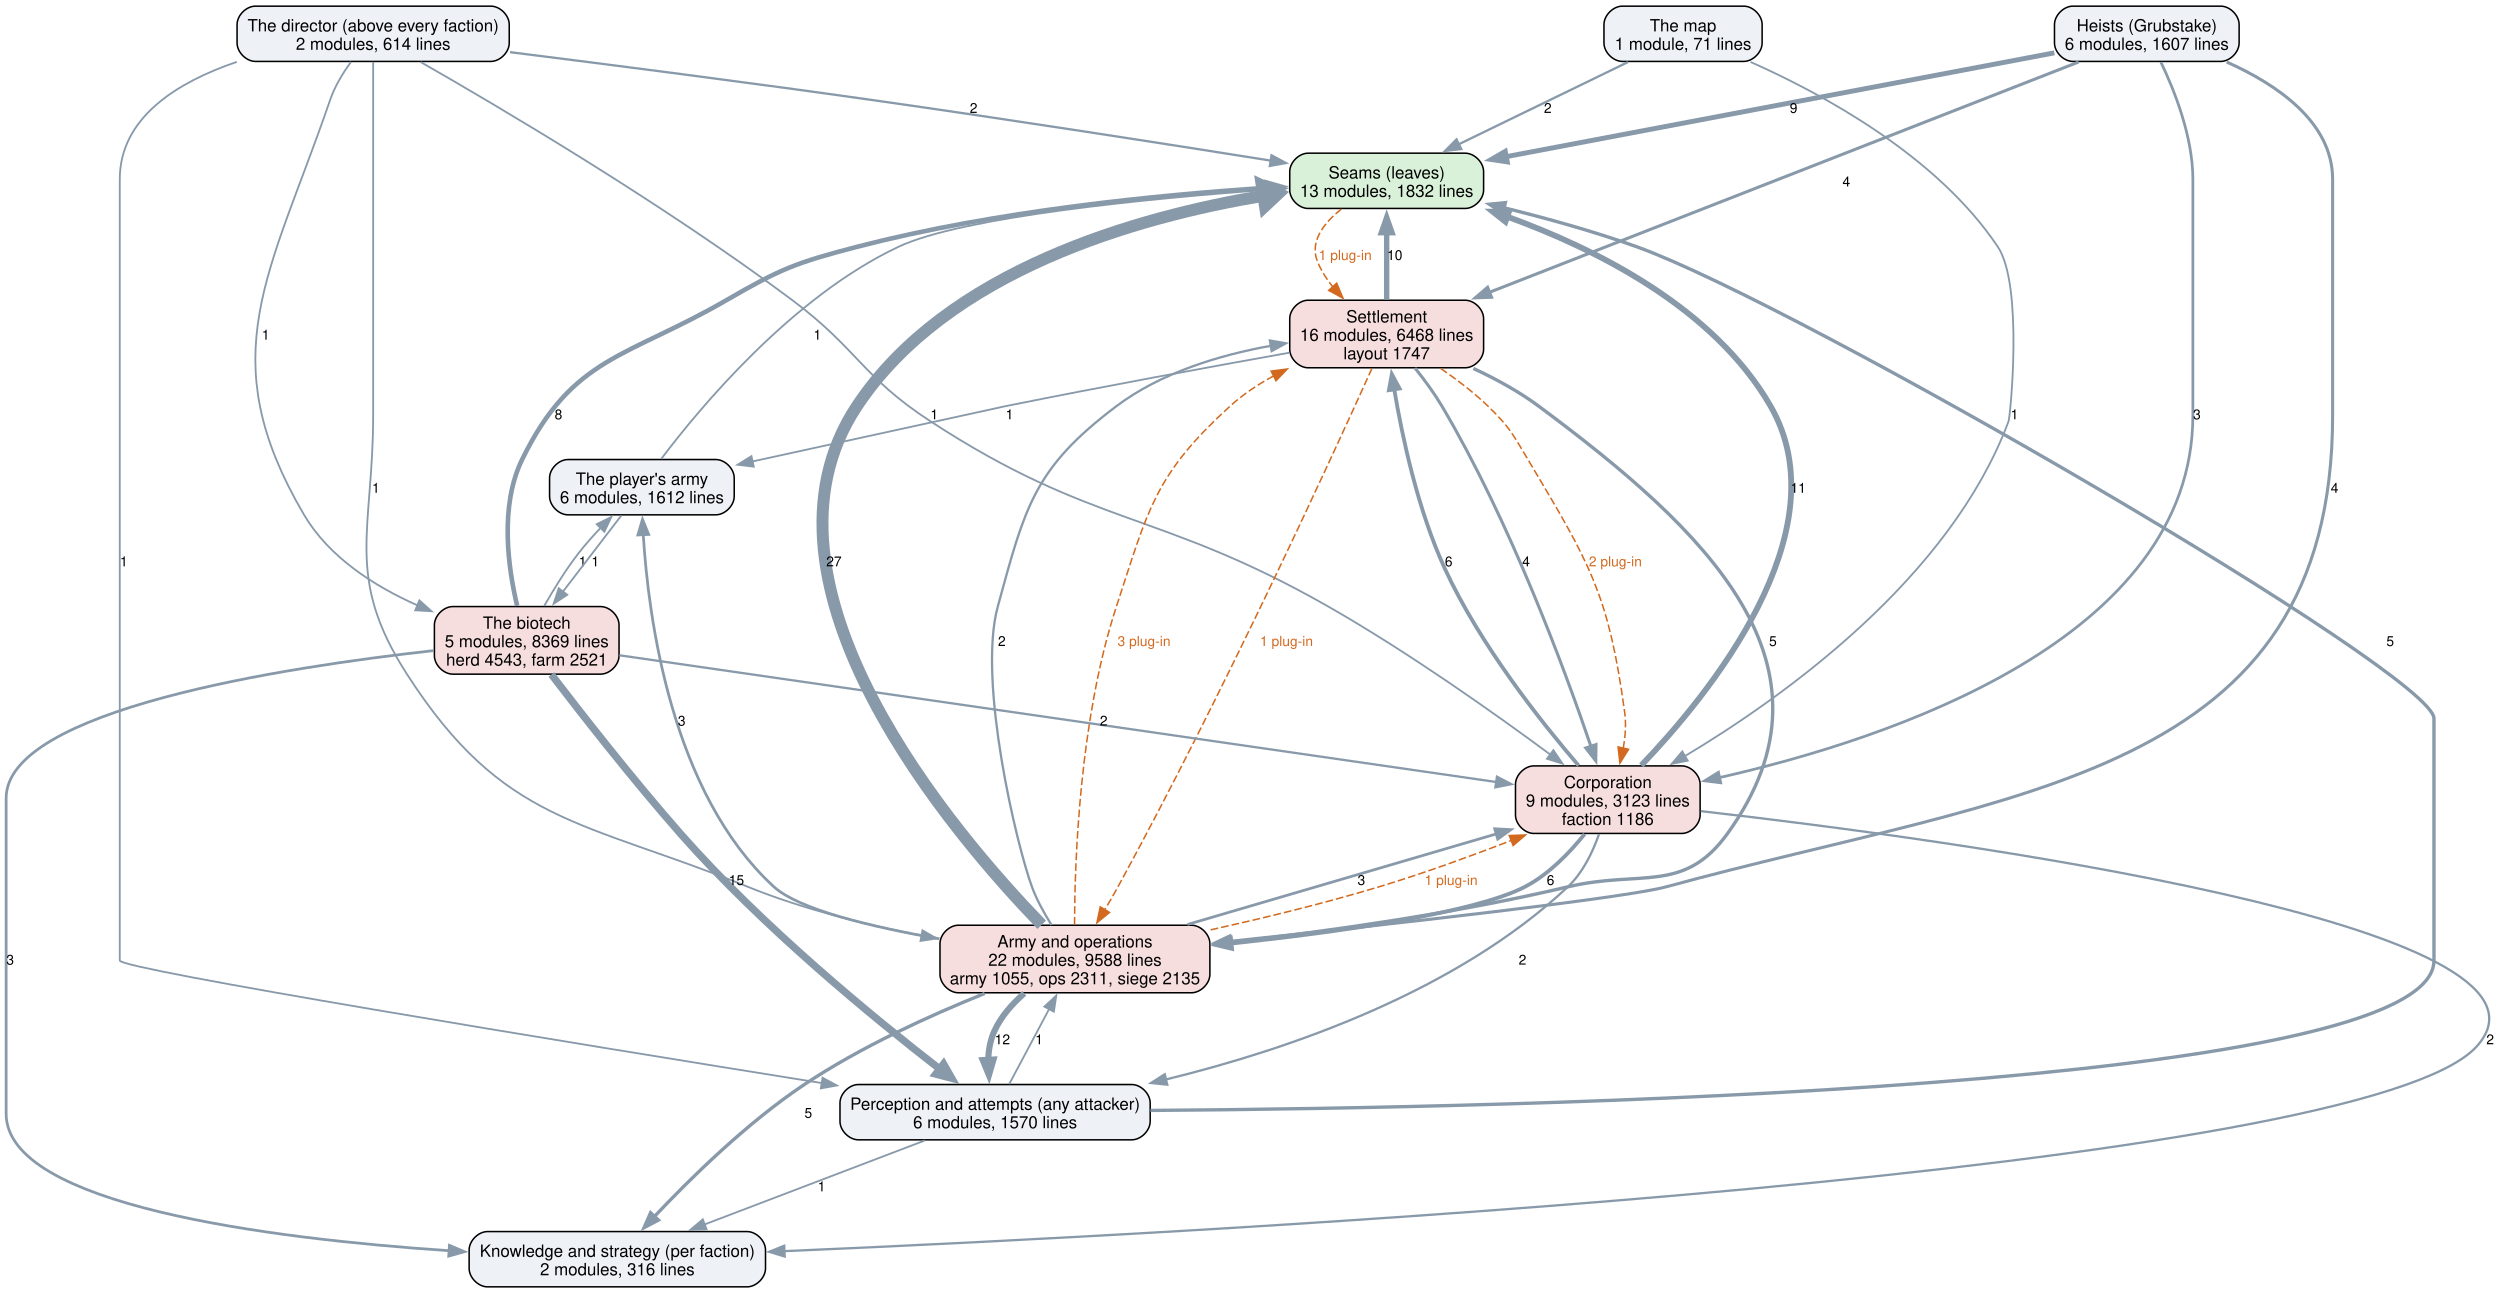
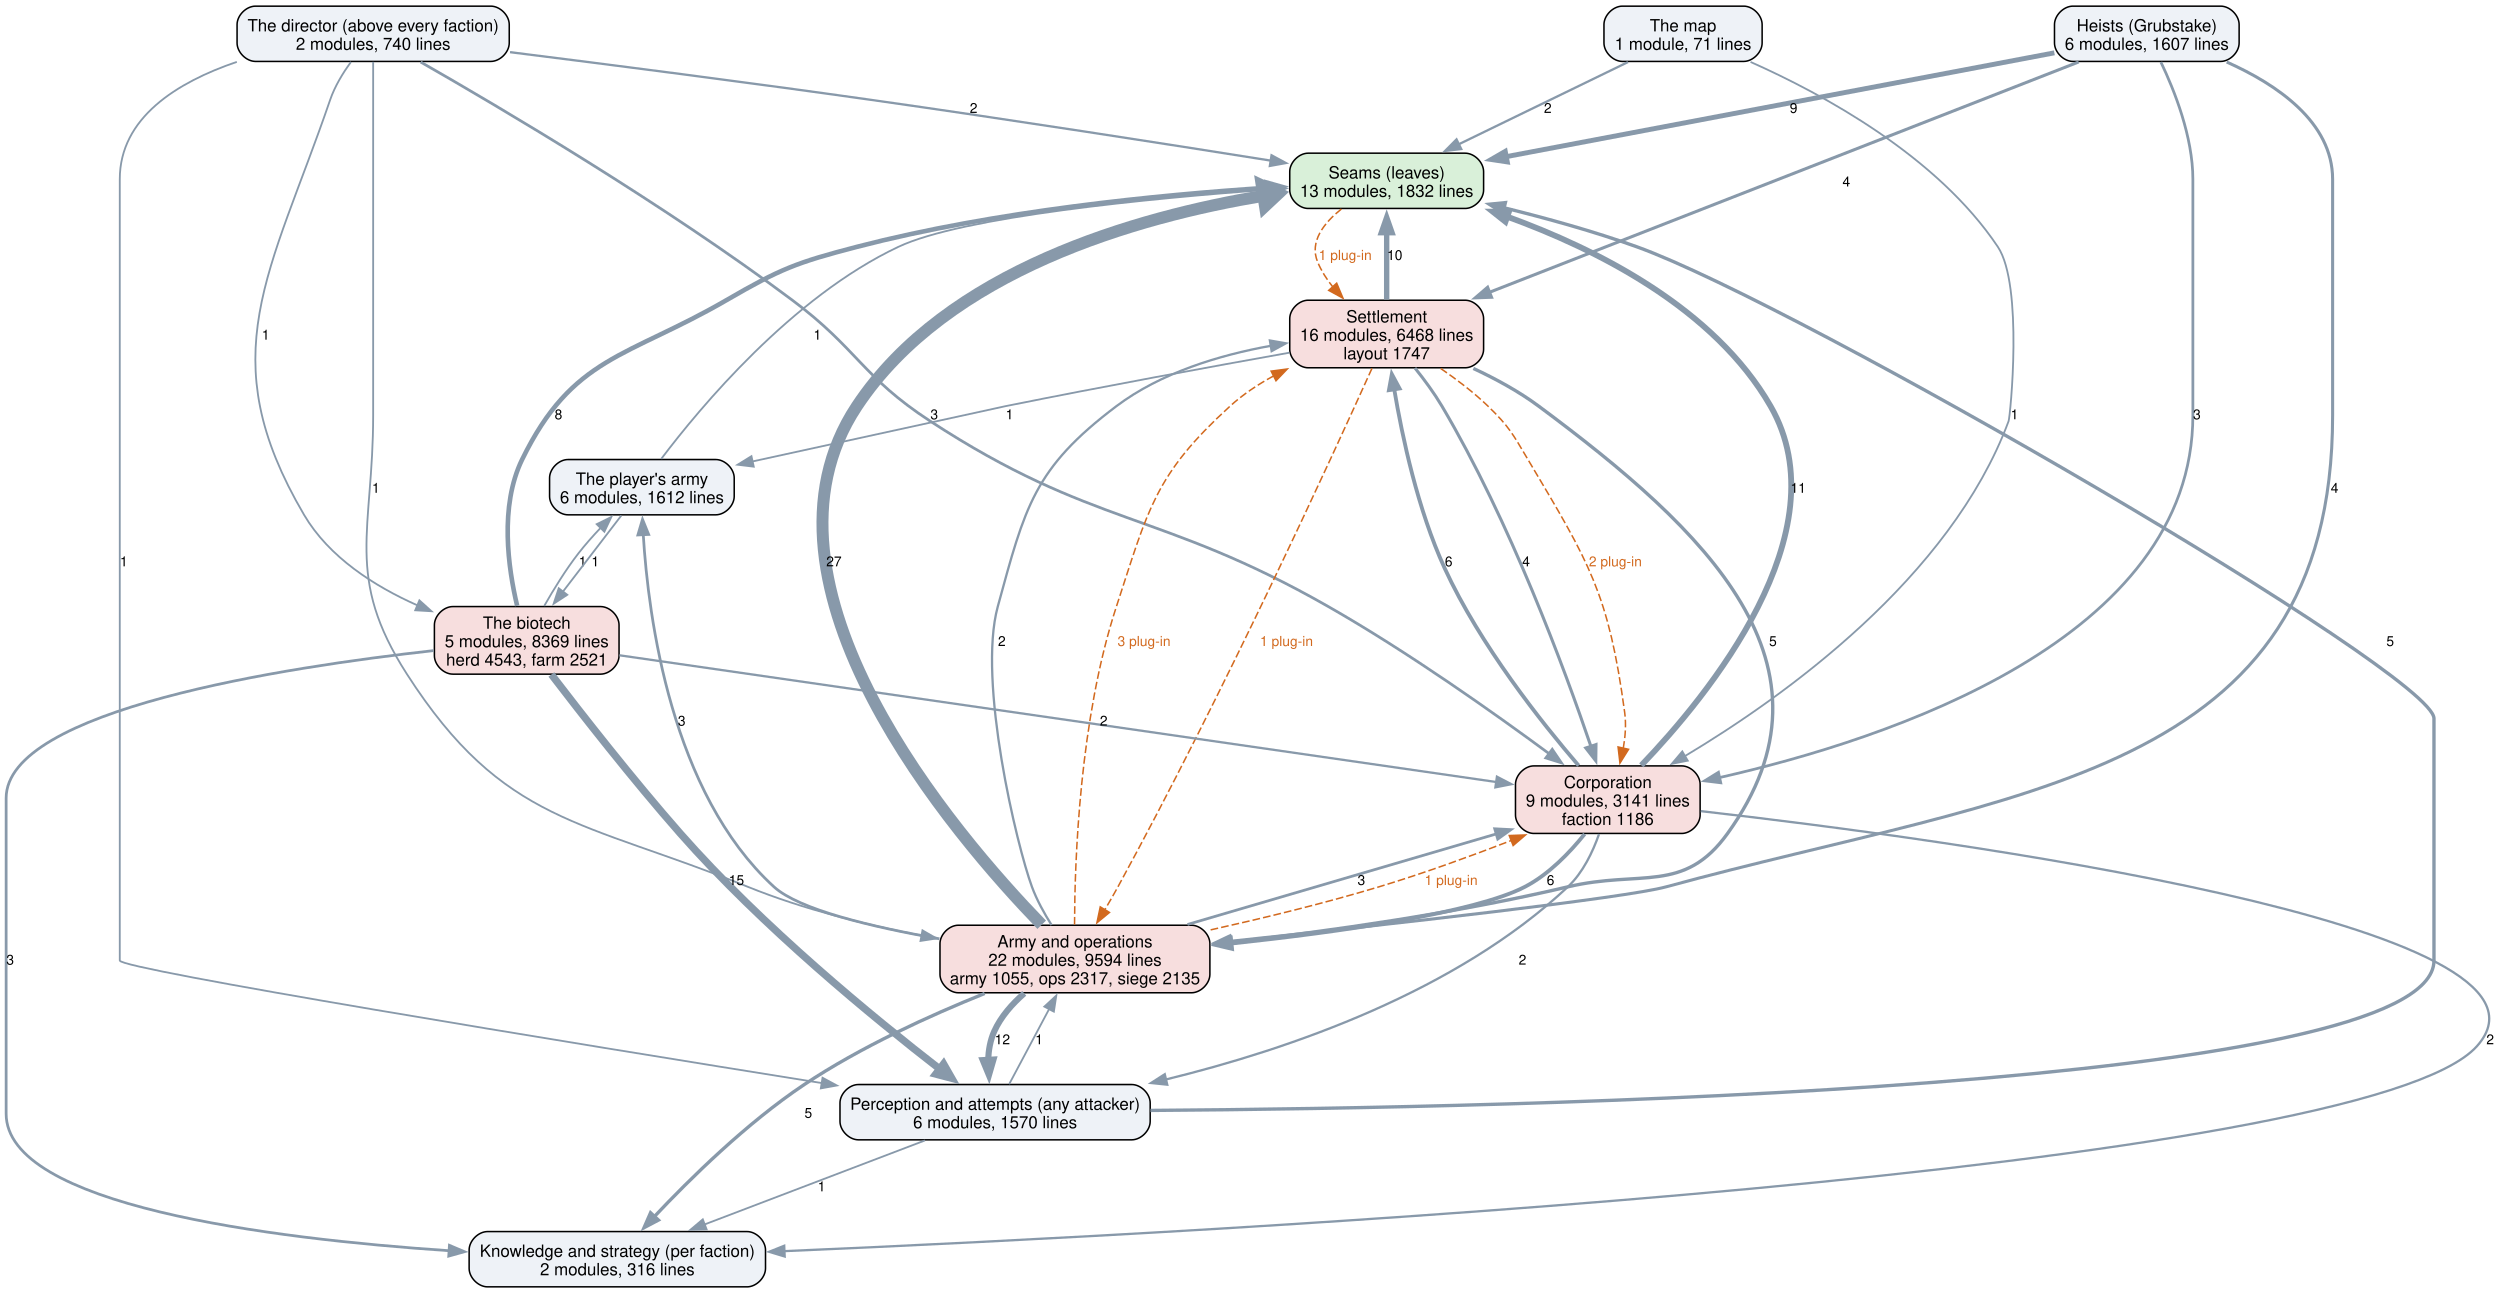
<svg xmlns="http://www.w3.org/2000/svg" width="1628pt" height="842pt" viewBox="0.00 0.00 1628.00 842.00">
  <g id="graph0" class="graph" transform="scale(1 1) rotate(0) translate(4 838)">
    <polygon fill="white" stroke="none" points="-4,4 -4,-838 1624.22,-838 1624.22,4 -4,4" />
    <g id="node1" class="node">
      <path fill="#d9f0d9" stroke="black" d="M950.12,-738.25C950.12,-738.25 847.88,-738.25 847.88,-738.25 841.88,-738.25 835.88,-732.25 835.88,-726.25 835.88,-726.25 835.88,-714.25 835.88,-714.25 835.88,-708.25 841.88,-702.25 847.88,-702.25 847.88,-702.25 950.12,-702.25 950.12,-702.25 956.12,-702.25 962.12,-708.25 962.12,-714.25 962.12,-714.25 962.12,-726.25 962.12,-726.25 962.12,-732.25 956.12,-738.25 950.12,-738.25" />
      <text xml:space="preserve" text-anchor="middle" x="899" y="-721.8" font-family="Helvetica,sans-Serif" font-size="11.00">Seams (leaves)</text>
      <text xml:space="preserve" text-anchor="middle" x="899" y="-709.8" font-family="Helvetica,sans-Serif" font-size="11.00">13 modules, 1832 lines</text>
    </g>
    <g id="node6" class="node">
      <path fill="#f7dede" stroke="black" d="M950.12,-642.5C950.12,-642.5 847.88,-642.5 847.88,-642.5 841.88,-642.5 835.88,-636.5 835.88,-630.5 835.88,-630.5 835.88,-610.5 835.88,-610.5 835.88,-604.5 841.88,-598.5 847.88,-598.5 847.88,-598.5 950.12,-598.5 950.12,-598.5 956.12,-598.5 962.12,-604.5 962.12,-610.5 962.12,-610.5 962.12,-630.5 962.12,-630.5 962.12,-636.5 956.12,-642.5 950.12,-642.5" />
      <text xml:space="preserve" text-anchor="middle" x="899" y="-628.05" font-family="Helvetica,sans-Serif" font-size="11.00">Settlement</text>
      <text xml:space="preserve" text-anchor="middle" x="899" y="-616.05" font-family="Helvetica,sans-Serif" font-size="11.00">16 modules, 6468 lines</text>
      <text xml:space="preserve" text-anchor="middle" x="899" y="-604.05" font-family="Helvetica,sans-Serif" font-size="11.00">layout 1747</text>
    </g>
    <g id="edge39" class="edge">
      <path fill="none" stroke="#d2691e" stroke-dasharray="5,2" d="M869.53,-701.92C858,-692.72 848.65,-680.62 854,-667.5 856.37,-661.68 859.88,-656.2 863.9,-651.19" />
      <polygon fill="#d2691e" stroke="#d2691e" points="866.44,-653.59 870.55,-643.82 861.25,-648.9 866.44,-653.59" />
      <text xml:space="preserve" text-anchor="middle" x="872" y="-668.7" font-family="Helvetica,sans-Serif" font-size="9.00" fill="#d2691e">1 plug-in</text>
    </g>
    <g id="node2" class="node">
      <path fill="#eef2f7" stroke="black" d="M733,-131.75C733,-131.75 555,-131.75 555,-131.75 549,-131.75 543,-125.75 543,-119.75 543,-119.75 543,-107.75 543,-107.75 543,-101.75 549,-95.75 555,-95.75 555,-95.75 733,-95.75 733,-95.75 739,-95.75 745,-101.75 745,-107.75 745,-107.75 745,-119.75 745,-119.75 745,-125.75 739,-131.75 733,-131.75" />
      <text xml:space="preserve" text-anchor="middle" x="644" y="-115.3" font-family="Helvetica,sans-Serif" font-size="11.00">Perception and attempts (any attacker)</text>
      <text xml:space="preserve" text-anchor="middle" x="644" y="-103.3" font-family="Helvetica,sans-Serif" font-size="11.00">6 modules, 1570 lines</text>
    </g>
    <g id="edge18" class="edge">
      <path fill="none" stroke="#8899aa" stroke-width="2.2" d="M745.17,-114.89C987.45,-116.57 1581,-129.19 1581,-212.5 1581,-370.12 1581,-370.12 1581,-370.12 1581,-399.3 1167.37,-639.31 1062,-677.25 1034.23,-687.25 1003,-695.9 975.36,-702.7" />
      <polygon fill="#8899aa" stroke="#8899aa" stroke-width="2.2" points="974.67,-699.27 965.77,-705.01 976.31,-706.07 974.67,-699.27" />
      <text xml:space="preserve" text-anchor="middle" x="1552.5" y="-417.32" font-family="Helvetica,sans-Serif" font-size="9.00">5</text>
    </g>
    <g id="node3" class="node">
      <path fill="#eef2f7" stroke="black" d="M482.5,-36C482.5,-36 313.5,-36 313.5,-36 307.5,-36 301.5,-30 301.5,-24 301.5,-24 301.5,-12 301.5,-12 301.5,-6 307.5,0 313.5,0 313.5,0 482.5,0 482.5,0 488.5,0 494.5,-6 494.5,-12 494.5,-12 494.5,-24 494.5,-24 494.5,-30 488.5,-36 482.5,-36" />
      <text xml:space="preserve" text-anchor="middle" x="398" y="-19.55" font-family="Helvetica,sans-Serif" font-size="11.00">Knowledge and strategy (per faction)</text>
      <text xml:space="preserve" text-anchor="middle" x="398" y="-7.55" font-family="Helvetica,sans-Serif" font-size="11.00">2 modules, 316 lines</text>
    </g>
    <g id="edge17" class="edge">
      <path fill="none" stroke="#8899aa" stroke-width="1.2" d="M598.31,-95.34C557.79,-79.89 498.44,-57.28 454.87,-40.67" />
      <polygon fill="#8899aa" stroke="#8899aa" stroke-width="1.2" points="456.15,-37.42 445.56,-37.13 453.66,-43.96 456.15,-37.42" />
      <text xml:space="preserve" text-anchor="middle" x="531" y="-62.2" font-family="Helvetica,sans-Serif" font-size="9.00">1</text>
    </g>
    <g id="node7" class="node">
      <path fill="#f7dede" stroke="black" d="M771.88,-235.5C771.88,-235.5 620.12,-235.5 620.12,-235.5 614.12,-235.5 608.12,-229.5 608.12,-223.5 608.12,-223.5 608.12,-203.5 608.12,-203.5 608.12,-197.5 614.12,-191.5 620.12,-191.5 620.12,-191.5 771.88,-191.5 771.88,-191.5 777.88,-191.5 783.88,-197.5 783.88,-203.5 783.88,-203.5 783.88,-223.5 783.88,-223.5 783.88,-229.5 777.88,-235.5 771.88,-235.5" />
      <text xml:space="preserve" text-anchor="middle" x="696" y="-221.05" font-family="Helvetica,sans-Serif" font-size="11.00">Army and operations</text>
-       <text xml:space="preserve" text-anchor="middle" x="696" y="-209.05" font-family="Helvetica,sans-Serif" font-size="11.00">22 modules, 9588 lines</text>
-       <text xml:space="preserve" text-anchor="middle" x="696" y="-197.05" font-family="Helvetica,sans-Serif" font-size="11.00">army 1055, ops 2311, siege 2135</text>
+       <text xml:space="preserve" text-anchor="middle" x="696" y="-209.05" font-family="Helvetica,sans-Serif" font-size="11.00">22 modules, 9594 lines</text>
+       <text xml:space="preserve" text-anchor="middle" x="696" y="-197.05" font-family="Helvetica,sans-Serif" font-size="11.00">army 1055, ops 2317, siege 2135</text>
    </g>
    <g id="edge16" class="edge">
      <path fill="none" stroke="#8899aa" stroke-width="1.2" d="M653.18,-132.01C660.4,-145.58 670.64,-164.84 679.3,-181.11" />
      <polygon fill="#8899aa" stroke="#8899aa" stroke-width="1.2" points="676.08,-182.5 683.86,-189.69 682.26,-179.21 676.08,-182.5" />
      <text xml:space="preserve" text-anchor="middle" x="672.62" y="-157.95" font-family="Helvetica,sans-Serif" font-size="9.00">1</text>
    </g>
    <g id="node4" class="node">
      <path fill="#eef2f7" stroke="black" d="M315.62,-834C315.62,-834 162.38,-834 162.38,-834 156.38,-834 150.38,-828 150.38,-822 150.38,-822 150.38,-810 150.38,-810 150.38,-804 156.38,-798 162.38,-798 162.38,-798 315.62,-798 315.62,-798 321.62,-798 327.62,-804 327.62,-810 327.62,-810 327.62,-822 327.62,-822 327.62,-828 321.62,-834 315.62,-834" />
      <text xml:space="preserve" text-anchor="middle" x="239" y="-817.55" font-family="Helvetica,sans-Serif" font-size="11.00">The director (above every faction)</text>
-       <text xml:space="preserve" text-anchor="middle" x="239" y="-805.55" font-family="Helvetica,sans-Serif" font-size="11.00">2 modules, 614 lines</text>
+       <text xml:space="preserve" text-anchor="middle" x="239" y="-805.55" font-family="Helvetica,sans-Serif" font-size="11.00">2 modules, 740 lines</text>
    </g>
    <g id="edge31" class="edge">
      <path fill="none" stroke="#8899aa" stroke-width="1.5" d="M328.12,-804.03C393.25,-795.87 483.68,-784.25 563,-773 652.72,-760.28 755.68,-744.2 823.72,-733.37" />
      <polygon fill="#8899aa" stroke="#8899aa" stroke-width="1.5" points="824.02,-736.87 833.35,-731.84 822.92,-729.95 824.02,-736.87" />
      <text xml:space="preserve" text-anchor="middle" x="630.01" y="-764.45" font-family="Helvetica,sans-Serif" font-size="9.00">2</text>
    </g>
    <g id="edge30" class="edge">
      <path fill="none" stroke="#8899aa" stroke-width="1.2" d="M150.22,-797.71C111.17,-784.43 74,-761.28 74,-721.25 74,-721.25 74,-721.25 74,-212.5 74,-206.76 365.41,-159.25 531.51,-132.64" />
      <polygon fill="#8899aa" stroke="#8899aa" stroke-width="1.2" points="531.64,-136.17 540.96,-131.13 530.53,-129.25 531.64,-136.17" />
      <text xml:space="preserve" text-anchor="middle" x="76.62" y="-469.2" font-family="Helvetica,sans-Serif" font-size="9.00">1</text>
    </g>
    <g id="node5" class="node">
      <path fill="#f7dede" stroke="black" d="M1091.12,-339.25C1091.12,-339.25 994.88,-339.25 994.88,-339.25 988.88,-339.25 982.88,-333.25 982.88,-327.25 982.88,-327.25 982.88,-307.25 982.88,-307.25 982.88,-301.25 988.88,-295.25 994.88,-295.25 994.88,-295.25 1091.12,-295.25 1091.12,-295.25 1097.12,-295.25 1103.12,-301.25 1103.12,-307.25 1103.12,-307.25 1103.12,-327.25 1103.12,-327.25 1103.12,-333.25 1097.12,-339.25 1091.12,-339.25" />
      <text xml:space="preserve" text-anchor="middle" x="1043" y="-324.8" font-family="Helvetica,sans-Serif" font-size="11.00">Corporation</text>
-       <text xml:space="preserve" text-anchor="middle" x="1043" y="-312.8" font-family="Helvetica,sans-Serif" font-size="11.00">9 modules, 3123 lines</text>
+       <text xml:space="preserve" text-anchor="middle" x="1043" y="-312.8" font-family="Helvetica,sans-Serif" font-size="11.00">9 modules, 3141 lines</text>
      <text xml:space="preserve" text-anchor="middle" x="1043" y="-300.8" font-family="Helvetica,sans-Serif" font-size="11.00">faction 1186</text>
    </g>
    <g id="edge29" class="edge">
-       <path fill="none" stroke="#8899aa" stroke-width="1.2" d="M269.92,-797.6C321.64,-768.04 428.25,-705.1 512,-642.5 554.51,-610.73 557.3,-592.75 601.75,-563.75 708.21,-494.3 750.59,-505.98 861,-443 913.23,-413.21 969.84,-373.05 1005.82,-346.43" />
-       <polygon fill="#8899aa" stroke="#8899aa" stroke-width="1.2" points="1007.56,-349.5 1013.49,-340.73 1003.38,-343.88 1007.56,-349.5" />
-       <text xml:space="preserve" text-anchor="middle" x="604.38" y="-564.95" font-family="Helvetica,sans-Serif" font-size="9.00">1</text>
+       <path fill="none" stroke="#8899aa" stroke-width="1.8" d="M269.92,-797.6C321.64,-768.04 428.25,-705.1 512,-642.5 554.51,-610.73 557.3,-592.75 601.75,-563.75 708.21,-494.3 750.59,-505.98 861,-443 912.79,-413.46 968.87,-373.73 1004.89,-347.12" />
+       <polygon fill="#8899aa" stroke="#8899aa" stroke-width="1.8" points="1006.82,-350.04 1012.76,-341.27 1002.65,-344.42 1006.82,-350.04" />
+       <text xml:space="preserve" text-anchor="middle" x="604.38" y="-564.95" font-family="Helvetica,sans-Serif" font-size="9.00">3</text>
    </g>
    <g id="edge28" class="edge">
      <path fill="none" stroke="#8899aa" stroke-width="1.2" d="M239,-797.72C239,-778.91 239,-747.94 239,-721.25 239,-721.25 239,-721.25 239,-567.62 239,-492.05 220.13,-462.57 261,-399 323.89,-301.18 375.23,-304.2 483,-260.5 518.82,-245.97 559.98,-235.71 596.51,-228.63" />
      <polygon fill="#8899aa" stroke="#8899aa" stroke-width="1.2" points="596.72,-232.15 605.9,-226.87 595.43,-225.27 596.72,-232.15" />
      <text xml:space="preserve" text-anchor="middle" x="240.73" y="-517.08" font-family="Helvetica,sans-Serif" font-size="9.00">1</text>
    </g>
    <g id="node9" class="node">
      <path fill="#f7dede" stroke="black" d="M387.12,-443C387.12,-443 290.88,-443 290.88,-443 284.88,-443 278.88,-437 278.88,-431 278.88,-431 278.88,-411 278.88,-411 278.88,-405 284.88,-399 290.88,-399 290.88,-399 387.12,-399 387.12,-399 393.12,-399 399.12,-405 399.12,-411 399.12,-411 399.12,-431 399.12,-431 399.12,-437 393.12,-443 387.12,-443" />
      <text xml:space="preserve" text-anchor="middle" x="339" y="-428.55" font-family="Helvetica,sans-Serif" font-size="11.00">The biotech</text>
      <text xml:space="preserve" text-anchor="middle" x="339" y="-416.55" font-family="Helvetica,sans-Serif" font-size="11.00">5 modules, 8369 lines</text>
      <text xml:space="preserve" text-anchor="middle" x="339" y="-404.55" font-family="Helvetica,sans-Serif" font-size="11.00">herd 4543, farm 2521</text>
    </g>
    <g id="edge32" class="edge">
      <path fill="none" stroke="#8899aa" stroke-width="1.2" d="M224.53,-797.69C219.33,-790.5 214.01,-781.79 211,-773 171.98,-659.15 133.02,-606.51 194,-502.75 210.25,-475.11 239.77,-456.24 267.95,-443.74" />
      <polygon fill="#8899aa" stroke="#8899aa" stroke-width="1.2" points="269.11,-447.05 276.98,-439.96 266.41,-440.59 269.11,-447.05" />
      <text xml:space="preserve" text-anchor="middle" x="168.99" y="-616.83" font-family="Helvetica,sans-Serif" font-size="9.00">1</text>
    </g>
    <g id="edge10" class="edge">
      <path fill="none" stroke="#8899aa" stroke-width="3.8" d="M1064.8,-339.61C1107.93,-384.57 1196.09,-491.54 1149,-573.5 1112.37,-637.25 1035.92,-675.75 977.15,-697.03" />
      <polygon fill="#8899aa" stroke="#8899aa" stroke-width="3.8" points="976.35,-693.6 968.05,-700.18 978.65,-700.21 976.35,-693.6" />
      <text xml:space="preserve" text-anchor="middle" x="1166.97" y="-517.08" font-family="Helvetica,sans-Serif" font-size="9.00">11</text>
    </g>
    <g id="edge9" class="edge">
      <path fill="none" stroke="#8899aa" stroke-width="1.5" d="M1037.29,-294.84C1033.27,-283.36 1026.81,-269.71 1017,-260.5 944.38,-192.38 836.29,-154.86 755.13,-135.03" />
      <polygon fill="#8899aa" stroke="#8899aa" stroke-width="1.5" points="756.11,-131.66 745.57,-132.75 754.49,-138.47 756.11,-131.66" />
      <text xml:space="preserve" text-anchor="middle" x="987.45" y="-209.82" font-family="Helvetica,sans-Serif" font-size="9.00">2</text>
    </g>
    <g id="edge8" class="edge">
      <path fill="none" stroke="#8899aa" stroke-width="1.5" d="M1103.55,-309.79C1263.37,-291.55 1679.58,-235.81 1609,-156.75 1536.11,-75.1 790,-35.45 506.5,-23.25" />
      <polygon fill="#8899aa" stroke="#8899aa" stroke-width="1.5" points="506.98,-19.76 496.84,-22.83 506.68,-26.76 506.98,-19.76" />
      <text xml:space="preserve" text-anchor="middle" x="1617.6" y="-157.95" font-family="Helvetica,sans-Serif" font-size="9.00">2</text>
    </g>
    <g id="edge11" class="edge">
      <path fill="none" stroke="#8899aa" stroke-width="2.5" d="M1024,-339.46C1000.2,-367.12 959.77,-417.89 936.75,-468 919.28,-506.02 909.16,-553.27 903.87,-584.8" />
      <polygon fill="#8899aa" stroke="#8899aa" stroke-width="2.5" points="900.46,-583.93 902.36,-594.35 907.38,-585.02 900.46,-583.93" />
      <text xml:space="preserve" text-anchor="middle" x="939.38" y="-469.2" font-family="Helvetica,sans-Serif" font-size="9.00">6</text>
    </g>
    <g id="edge7" class="edge">
      <path fill="none" stroke="#8899aa" stroke-width="2.5" d="M1027.93,-294.89C1018.23,-282.82 1004.55,-268.57 989,-260.5 956.31,-243.54 868.69,-231.17 797.72,-223.56" />
      <polygon fill="#8899aa" stroke="#8899aa" stroke-width="2.5" points="798.29,-220.1 787.98,-222.54 797.57,-227.06 798.29,-220.1" />
      <text xml:space="preserve" text-anchor="middle" x="1005.7" y="-261.7" font-family="Helvetica,sans-Serif" font-size="9.00">6</text>
    </g>
    <g id="edge21" class="edge">
      <path fill="none" stroke="#8899aa" stroke-width="3.5" d="M899,-642.92C899,-655.74 899,-672.31 899,-686.72" />
      <polygon fill="#8899aa" stroke="#8899aa" stroke-width="3.5" points="895.5,-686.48 899,-696.48 902.5,-686.48 895.5,-686.48" />
      <text xml:space="preserve" text-anchor="middle" x="904.25" y="-668.7" font-family="Helvetica,sans-Serif" font-size="9.00">10</text>
    </g>
    <g id="edge20" class="edge">
      <path fill="none" stroke="#8899aa" stroke-width="2" d="M917.42,-598.33C923.47,-590.8 929.94,-582.05 935,-573.5 979.34,-498.63 1014.93,-402.16 1032,-351.98" />
      <polygon fill="#8899aa" stroke="#8899aa" stroke-width="2" points="1035.31,-353.14 1035.17,-342.55 1028.67,-350.91 1035.31,-353.14" />
      <text xml:space="preserve" text-anchor="middle" x="989.78" y="-469.2" font-family="Helvetica,sans-Serif" font-size="9.00">4</text>
    </g>
    <g id="edge41" class="edge">
      <path fill="none" stroke="#d2691e" stroke-dasharray="5,2" d="M934.18,-598.05C944.64,-590.88 955.76,-582.43 965,-573.5 978.87,-560.09 981.14,-555.33 991,-538.75 1031.07,-471.37 1043.5,-451.69 1054,-374 1055.03,-366.4 1054.42,-358.28 1053.07,-350.66" />
      <polygon fill="#d2691e" stroke="#d2691e" points="1056.52,-350.05 1050.91,-341.07 1049.69,-351.59 1056.52,-350.05" />
      <text xml:space="preserve" text-anchor="middle" x="1047.93" y="-469.2" font-family="Helvetica,sans-Serif" font-size="9.00" fill="#d2691e">2 plug-in</text>
    </g>
    <g id="edge19" class="edge">
      <path fill="none" stroke="#8899aa" stroke-width="2.2" d="M955.45,-598.08C969.99,-591.3 985.14,-583.05 998,-573.5 1106.56,-492.9 1200.02,-404.97 1121,-295.25 1092.52,-255.7 1064.42,-271.72 1017,-260.5 944.35,-243.3 860.83,-231.58 797.19,-224.27" />
      <polygon fill="#8899aa" stroke="#8899aa" stroke-width="2.2" points="797.97,-220.84 787.64,-223.2 797.19,-227.8 797.97,-220.84" />
      <text xml:space="preserve" text-anchor="middle" x="1150.52" y="-417.32" font-family="Helvetica,sans-Serif" font-size="9.00">5</text>
    </g>
    <g id="edge40" class="edge">
      <path fill="none" stroke="#d2691e" stroke-dasharray="5,2" d="M889.42,-598.11C864.07,-541.92 792.5,-385.84 724,-260.5 721.34,-255.63 718.4,-250.54 715.47,-245.6" />
      <polygon fill="#d2691e" stroke="#d2691e" points="718.48,-243.82 710.31,-237.08 712.49,-247.45 718.48,-243.82" />
      <text xml:space="preserve" text-anchor="middle" x="833.78" y="-417.32" font-family="Helvetica,sans-Serif" font-size="9.00" fill="#d2691e">1 plug-in</text>
    </g>
    <g id="node11" class="node">
      <path fill="#eef2f7" stroke="black" d="M462.12,-538.75C462.12,-538.75 365.88,-538.75 365.88,-538.75 359.88,-538.75 353.88,-532.75 353.88,-526.75 353.88,-526.75 353.88,-514.75 353.88,-514.75 353.88,-508.75 359.88,-502.75 365.88,-502.75 365.88,-502.75 462.12,-502.75 462.12,-502.75 468.12,-502.75 474.12,-508.75 474.12,-514.75 474.12,-514.75 474.12,-526.75 474.12,-526.75 474.12,-532.75 468.12,-538.75 462.12,-538.75" />
      <text xml:space="preserve" text-anchor="middle" x="414" y="-522.3" font-family="Helvetica,sans-Serif" font-size="11.00">The player's army</text>
      <text xml:space="preserve" text-anchor="middle" x="414" y="-510.3" font-family="Helvetica,sans-Serif" font-size="11.00">6 modules, 1612 lines</text>
    </g>
    <g id="edge22" class="edge">
      <path fill="none" stroke="#8899aa" stroke-width="1.2" d="M835.63,-608.33C785.4,-599.35 713.48,-586.16 650.75,-573.5 648.67,-573.08 554.71,-552.53 485.8,-537.46" />
      <polygon fill="#8899aa" stroke="#8899aa" stroke-width="1.2" points="486.84,-534.1 476.32,-535.38 485.34,-540.94 486.84,-534.1" />
      <text xml:space="preserve" text-anchor="middle" x="653.38" y="-564.95" font-family="Helvetica,sans-Serif" font-size="9.00">1</text>
    </g>
    <g id="edge4" class="edge">
      <path fill="none" stroke="#8899aa" stroke-width="7.8" d="M674.36,-235.79C618.17,-293.72 477.14,-457.59 554,-573.5 612.6,-661.87 736.55,-696.8 818.8,-710.51" />
      <polygon fill="#8899aa" stroke="#8899aa" stroke-width="7.8" points="817.67,-717.24 828.59,-712.03 819.76,-703.75 817.67,-717.24" />
      <text xml:space="preserve" text-anchor="middle" x="539.05" y="-469.2" font-family="Helvetica,sans-Serif" font-size="9.00">27</text>
    </g>
    <g id="edge3" class="edge">
      <path fill="none" stroke="#8899aa" stroke-width="4" d="M662.99,-191.14C655.14,-184.3 647.8,-175.99 643.5,-166.5 640.86,-160.68 639.73,-154.09 639.47,-147.62" />
      <polygon fill="#8899aa" stroke="#8899aa" stroke-width="4" points="642.95,-148.03 639.99,-137.86 635.96,-147.65 642.95,-148.03" />
      <text xml:space="preserve" text-anchor="middle" x="648.75" y="-157.95" font-family="Helvetica,sans-Serif" font-size="9.00">12</text>
    </g>
    <g id="edge2" class="edge">
      <path fill="none" stroke="#8899aa" stroke-width="2.2" d="M637.21,-191.05C601.72,-176.79 556.43,-156.22 519.75,-131.75 482.26,-106.74 445.12,-70.19 421.91,-45.54" />
      <polygon fill="#8899aa" stroke="#8899aa" stroke-width="2.2" points="424.77,-43.49 415.4,-38.54 419.64,-48.25 424.77,-43.49" />
      <text xml:space="preserve" text-anchor="middle" x="522.38" y="-110.08" font-family="Helvetica,sans-Serif" font-size="9.00">5</text>
    </g>
    <g id="edge1" class="edge">
      <path fill="none" stroke="#8899aa" stroke-width="1.8" d="M769.29,-235.99C828.6,-253.38 911.68,-277.74 970.71,-295.05" />
      <polygon fill="#8899aa" stroke="#8899aa" stroke-width="1.8" points="969.36,-298.3 979.94,-297.76 971.33,-291.59 969.36,-298.3" />
      <text xml:space="preserve" text-anchor="middle" x="882.53" y="-261.7" font-family="Helvetica,sans-Serif" font-size="9.00">3</text>
    </g>
    <g id="edge37" class="edge">
      <path fill="none" stroke="#d2691e" stroke-dasharray="5,2" d="M784.37,-232.46C818.84,-240.13 858.53,-249.79 894,-260.5 922.7,-269.16 953.85,-280.5 980.21,-290.69" />
      <polygon fill="#d2691e" stroke="#d2691e" points="978.82,-293.9 989.41,-294.28 981.36,-287.38 978.82,-293.9" />
      <text xml:space="preserve" text-anchor="middle" x="940.97" y="-261.7" font-family="Helvetica,sans-Serif" font-size="9.00" fill="#d2691e">1 plug-in</text>
    </g>
    <g id="edge5" class="edge">
      <path fill="none" stroke="#8899aa" stroke-width="1.5" d="M680.79,-235.61C676.01,-243.15 671.17,-251.9 668,-260.5 658.24,-286.99 632.41,-394.28 645.75,-443 663.55,-508.01 669.18,-532.93 723,-573.5 751.86,-595.26 790.09,-606.76 823.55,-612.82" />
      <polygon fill="#8899aa" stroke="#8899aa" stroke-width="1.5" points="822.95,-616.27 833.39,-614.44 824.09,-609.36 822.95,-616.27" />
      <text xml:space="preserve" text-anchor="middle" x="648.38" y="-417.32" font-family="Helvetica,sans-Serif" font-size="9.00">2</text>
    </g>
    <g id="edge38" class="edge">
      <path fill="none" stroke="#d2691e" stroke-dasharray="5,2" d="M695.74,-235.89C695.84,-277.07 698.99,-369.74 723,-443 743.77,-506.36 747.73,-528.58 797,-573.5 805.43,-581.19 815.36,-587.77 825.66,-593.35" />
      <polygon fill="#d2691e" stroke="#d2691e" points="823.76,-596.31 834.26,-597.71 826.92,-590.06 823.76,-596.31" />
      <text xml:space="preserve" text-anchor="middle" x="741" y="-417.32" font-family="Helvetica,sans-Serif" font-size="9.00" fill="#d2691e">3 plug-in</text>
    </g>
    <g id="edge6" class="edge">
      <path fill="none" stroke="#8899aa" stroke-width="1.8" d="M607.75,-226.64C563.61,-234.36 516.19,-245.7 500,-260.5 433.19,-321.57 418.2,-435.7 414.89,-489.82" />
      <polygon fill="#8899aa" stroke="#8899aa" stroke-width="1.8" points="411.4,-489.63 414.4,-499.79 418.39,-489.97 411.4,-489.63" />
      <text xml:space="preserve" text-anchor="middle" x="439.92" y="-365.45" font-family="Helvetica,sans-Serif" font-size="9.00">3</text>
    </g>
    <g id="node8" class="node">
      <path fill="#eef2f7" stroke="black" d="M1442.12,-834C1442.12,-834 1345.88,-834 1345.88,-834 1339.88,-834 1333.88,-828 1333.88,-822 1333.88,-822 1333.88,-810 1333.88,-810 1333.88,-804 1339.88,-798 1345.88,-798 1345.88,-798 1442.12,-798 1442.12,-798 1448.12,-798 1454.12,-804 1454.12,-810 1454.12,-810 1454.12,-822 1454.12,-822 1454.12,-828 1448.12,-834 1442.12,-834" />
      <text xml:space="preserve" text-anchor="middle" x="1394" y="-817.55" font-family="Helvetica,sans-Serif" font-size="11.00">Heists (Grubstake)</text>
      <text xml:space="preserve" text-anchor="middle" x="1394" y="-805.55" font-family="Helvetica,sans-Serif" font-size="11.00">6 modules, 1607 lines</text>
    </g>
    <g id="edge14" class="edge">
      <path fill="none" stroke="#8899aa" stroke-width="3.2" d="M1333.8,-803.6C1244.13,-786.62 1075.48,-754.67 976.65,-735.96" />
      <polygon fill="#8899aa" stroke="#8899aa" stroke-width="3.2" points="977.53,-732.56 967.05,-734.14 976.22,-739.44 977.53,-732.56" />
      <text xml:space="preserve" text-anchor="middle" x="1163.97" y="-764.45" font-family="Helvetica,sans-Serif" font-size="9.00">9</text>
    </g>
    <g id="edge13" class="edge">
      <path fill="none" stroke="#8899aa" stroke-width="1.8" d="M1403.16,-797.56C1411.99,-779.12 1424,-748.93 1424,-721.25 1424,-721.25 1424,-721.25 1424,-567.62 1424,-421.85 1226.33,-356.7 1115.75,-331.65" />
      <polygon fill="#8899aa" stroke="#8899aa" stroke-width="1.8" points="1116.55,-328.24 1106.03,-329.52 1115.05,-335.08 1116.55,-328.24" />
      <text xml:space="preserve" text-anchor="middle" x="1426.62" y="-564.95" font-family="Helvetica,sans-Serif" font-size="9.00">3</text>
    </g>
    <g id="edge15" class="edge">
      <path fill="none" stroke="#8899aa" stroke-width="2" d="M1349.64,-797.66C1262.53,-763.61 1068.69,-687.83 965.94,-647.67" />
      <polygon fill="#8899aa" stroke="#8899aa" stroke-width="2" points="967.28,-644.43 956.69,-644.05 964.73,-650.95 967.28,-644.43" />
      <text xml:space="preserve" text-anchor="middle" x="1198.33" y="-716.58" font-family="Helvetica,sans-Serif" font-size="9.00">4</text>
    </g>
    <g id="edge12" class="edge">
      <path fill="none" stroke="#8899aa" stroke-width="2" d="M1446.02,-797.61C1478.81,-783 1515,-758.45 1515,-721.25 1515,-721.25 1515,-721.25 1515,-567.62 1515,-331.32 1308.95,-322.77 1081,-260.5 1054.2,-253.18 901.81,-236.17 796.99,-225.01" />
      <polygon fill="#8899aa" stroke="#8899aa" stroke-width="2" points="797.46,-221.54 787.14,-223.96 796.72,-228.5 797.46,-221.54" />
      <text xml:space="preserve" text-anchor="middle" x="1516.3" y="-517.08" font-family="Helvetica,sans-Serif" font-size="9.00">4</text>
    </g>
    <g id="edge26" class="edge">
      <path fill="none" stroke="#8899aa" stroke-width="3" d="M332.78,-443.49C326.95,-467.91 321.15,-508.32 336,-538.75 368.89,-606.12 404.14,-604.91 469,-642.5 504.31,-662.97 514.5,-666.97 554,-677.25 644,-700.67 750.69,-711.12 821.34,-715.72" />
      <polygon fill="#8899aa" stroke="#8899aa" stroke-width="3" points="820.69,-719.18 830.88,-716.31 821.12,-712.2 820.69,-719.18" />
      <text xml:space="preserve" text-anchor="middle" x="359.67" y="-564.95" font-family="Helvetica,sans-Serif" font-size="9.00">8</text>
    </g>
    <g id="edge25" class="edge">
      <path fill="none" stroke="#8899aa" stroke-width="4.8" d="M355.06,-398.77C374.36,-373.56 408.02,-330.47 439,-295.25 492.24,-234.72 565.18,-174.98 608.17,-141.68" />
      <polygon fill="#8899aa" stroke="#8899aa" stroke-width="4.8" points="610.46,-145.21 615.84,-135.79 605.35,-138.55 610.46,-145.21" />
      <text xml:space="preserve" text-anchor="middle" x="475.57" y="-261.7" font-family="Helvetica,sans-Serif" font-size="9.00">15</text>
    </g>
    <g id="edge24" class="edge">
      <path fill="none" stroke="#8899aa" stroke-width="1.8" d="M278.39,-414.33C180.89,-403.51 0,-375.7 0,-318.25 0,-318.25 0,-318.25 0,-112.75 0,-53.25 170.67,-31.47 288.49,-23.53" />
      <polygon fill="#8899aa" stroke="#8899aa" stroke-width="1.8" points="288.67,-27.03 298.43,-22.89 288.22,-20.04 288.67,-27.03" />
      <text xml:space="preserve" text-anchor="middle" x="2.62" y="-209.82" font-family="Helvetica,sans-Serif" font-size="9.00">3</text>
    </g>
    <g id="edge23" class="edge">
      <path fill="none" stroke="#8899aa" stroke-width="1.5" d="M399.33,-411.28C528.52,-392.61 831.47,-348.82 970.7,-328.7" />
      <polygon fill="#8899aa" stroke="#8899aa" stroke-width="1.5" points="970.8,-332.22 980.2,-327.33 969.8,-325.29 970.8,-332.22" />
      <text xml:space="preserve" text-anchor="middle" x="714.73" y="-365.45" font-family="Helvetica,sans-Serif" font-size="9.00">2</text>
    </g>
    <g id="edge27" class="edge">
      <path fill="none" stroke="#8899aa" stroke-width="1.2" d="M350.4,-443.41C356.49,-454.11 364.42,-467.03 372.75,-477.75 377.09,-483.33 382.09,-488.97 387.09,-494.22" />
      <polygon fill="#8899aa" stroke="#8899aa" stroke-width="1.2" points="384.58,-496.66 394.09,-501.32 389.56,-491.74 384.58,-496.66" />
      <text xml:space="preserve" text-anchor="middle" x="375.38" y="-469.2" font-family="Helvetica,sans-Serif" font-size="9.00">1</text>
    </g>
    <g id="node10" class="node">
      <path fill="#eef2f7" stroke="black" d="M1131.5,-834C1131.5,-834 1052.5,-834 1052.5,-834 1046.5,-834 1040.5,-828 1040.5,-822 1040.5,-822 1040.5,-810 1040.5,-810 1040.5,-804 1046.5,-798 1052.5,-798 1052.5,-798 1131.5,-798 1131.5,-798 1137.5,-798 1143.5,-804 1143.5,-810 1143.5,-810 1143.5,-822 1143.5,-822 1143.5,-828 1137.5,-834 1131.5,-834" />
      <text xml:space="preserve" text-anchor="middle" x="1092" y="-817.55" font-family="Helvetica,sans-Serif" font-size="11.00">The map</text>
      <text xml:space="preserve" text-anchor="middle" x="1092" y="-805.55" font-family="Helvetica,sans-Serif" font-size="11.00">1 module, 71 lines</text>
    </g>
    <g id="edge34" class="edge">
      <path fill="none" stroke="#8899aa" stroke-width="1.5" d="M1056.15,-797.59C1024.97,-782.44 979.58,-760.39 945.59,-743.88" />
      <polygon fill="#8899aa" stroke="#8899aa" stroke-width="1.5" points="947.55,-740.94 937.03,-739.72 944.49,-747.24 947.55,-740.94" />
      <text xml:space="preserve" text-anchor="middle" x="1003.91" y="-764.45" font-family="Helvetica,sans-Serif" font-size="9.00">2</text>
    </g>
    <g id="edge33" class="edge">
      <path fill="none" stroke="#8899aa" stroke-width="1.2" d="M1135.97,-797.65C1183.45,-776.54 1257.58,-736.26 1297,-677.25 1313.72,-652.23 1305.05,-566.56 1304,-563.75 1266.01,-461.49 1157.59,-384.12 1093.06,-345.54" />
      <polygon fill="#8899aa" stroke="#8899aa" stroke-width="1.2" points="1095.06,-342.65 1084.66,-340.6 1091.51,-348.69 1095.06,-342.65" />
      <text xml:space="preserve" text-anchor="middle" x="1307.82" y="-564.95" font-family="Helvetica,sans-Serif" font-size="9.00">1</text>
    </g>
    <g id="edge35" class="edge">
      <path fill="none" stroke="#8899aa" stroke-width="1.2" d="M426.6,-539.18C451.73,-572.45 511.66,-644.56 581,-677.25 622.77,-696.94 743.88,-708.75 824,-714.62" />
      <polygon fill="#8899aa" stroke="#8899aa" stroke-width="1.2" points="823.47,-718.09 833.7,-715.31 823.97,-711.11 823.47,-718.09" />
      <text xml:space="preserve" text-anchor="middle" x="528.28" y="-616.83" font-family="Helvetica,sans-Serif" font-size="9.00">1</text>
    </g>
    <g id="edge36" class="edge">
      <path fill="none" stroke="#8899aa" stroke-width="1.2" d="M400.59,-502.27C390.03,-488.5 375.03,-468.96 362.49,-452.61" />
      <polygon fill="#8899aa" stroke="#8899aa" stroke-width="1.2" points="365.4,-450.66 356.54,-444.86 359.85,-454.92 365.4,-450.66" />
      <text xml:space="preserve" text-anchor="middle" x="383.62" y="-469.2" font-family="Helvetica,sans-Serif" font-size="9.00">1</text>
    </g>
  </g>
</svg>
